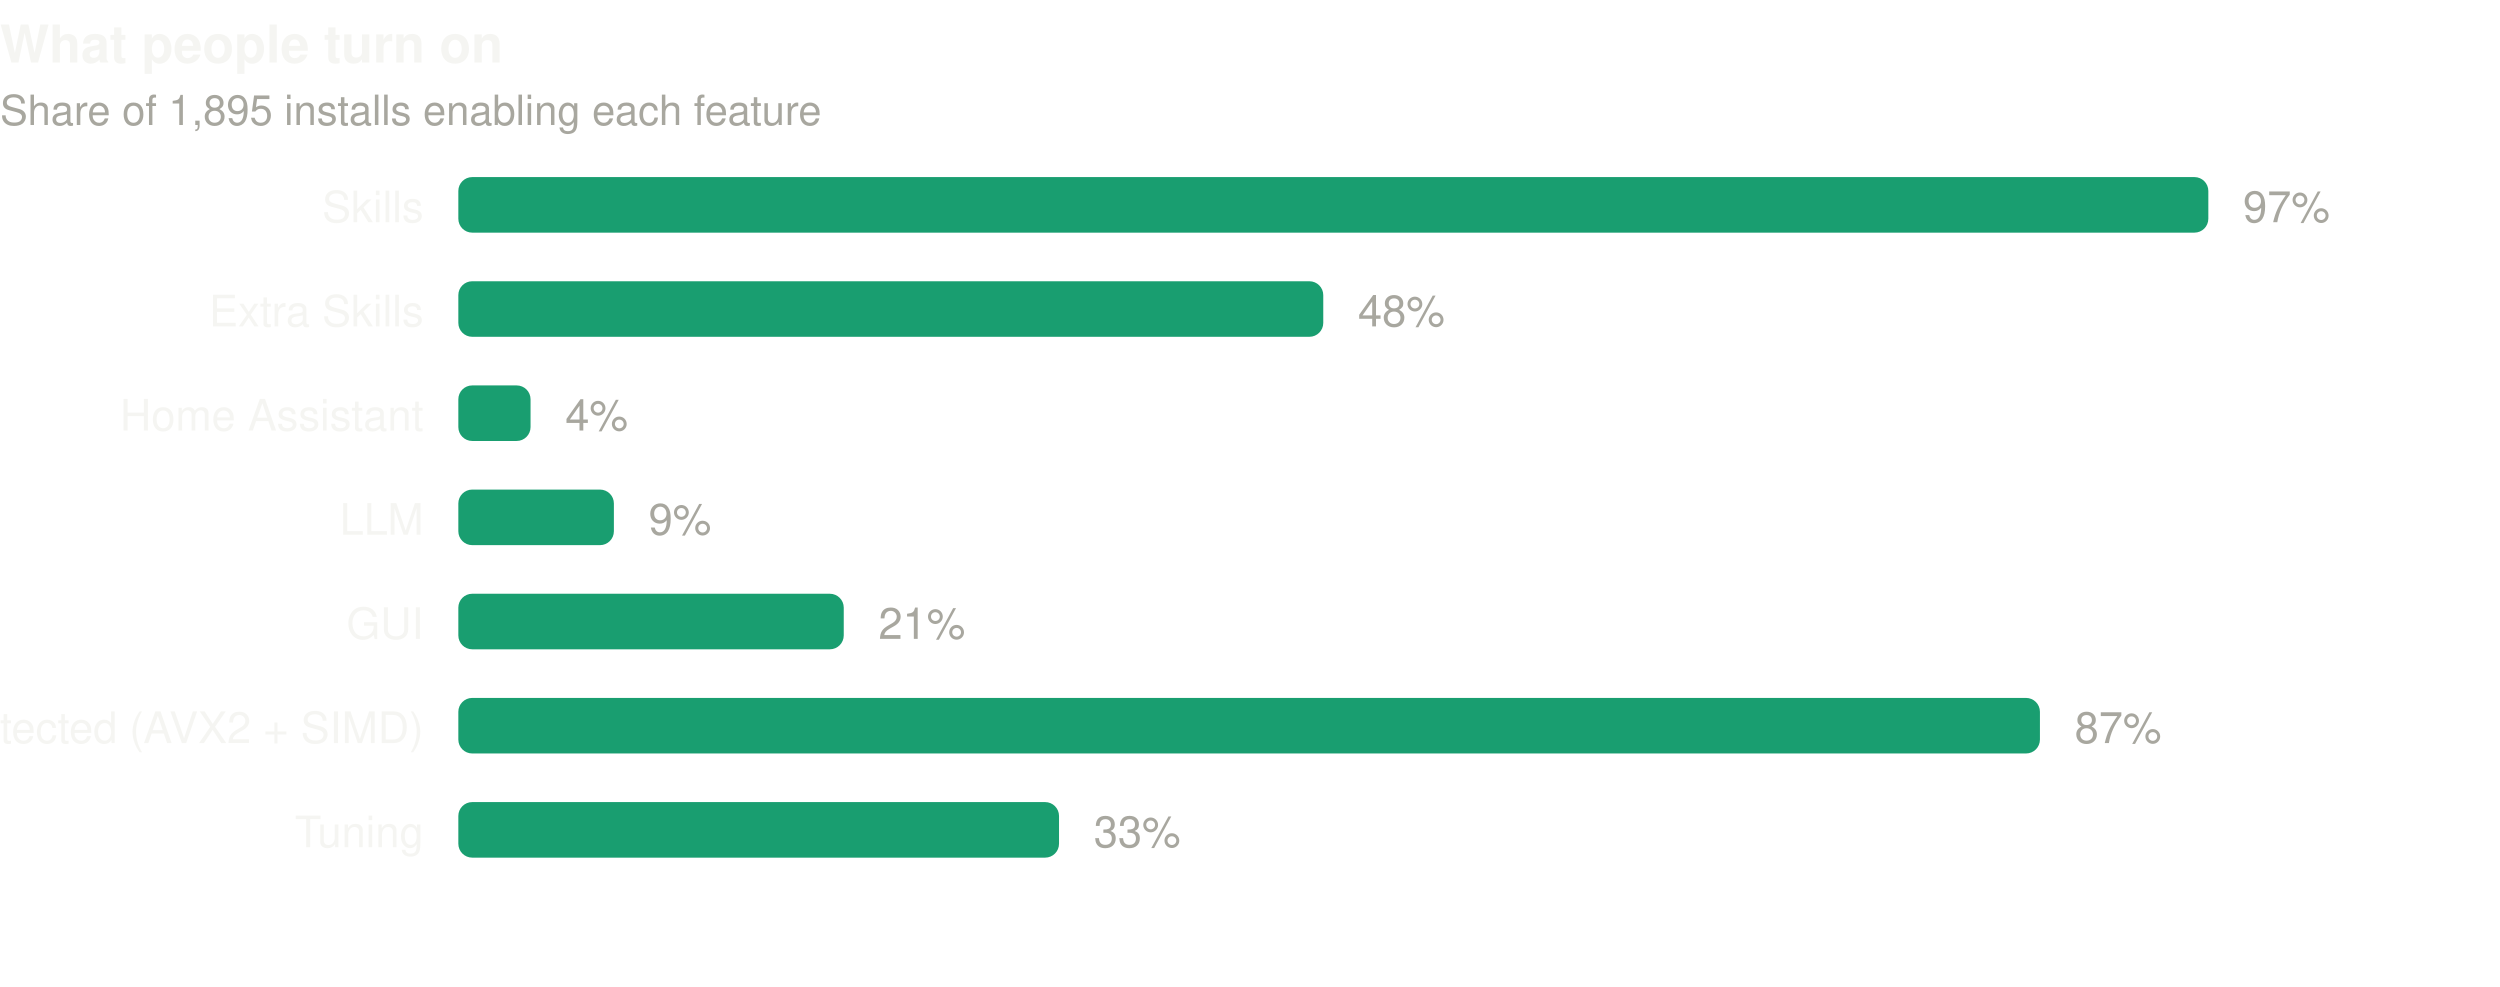
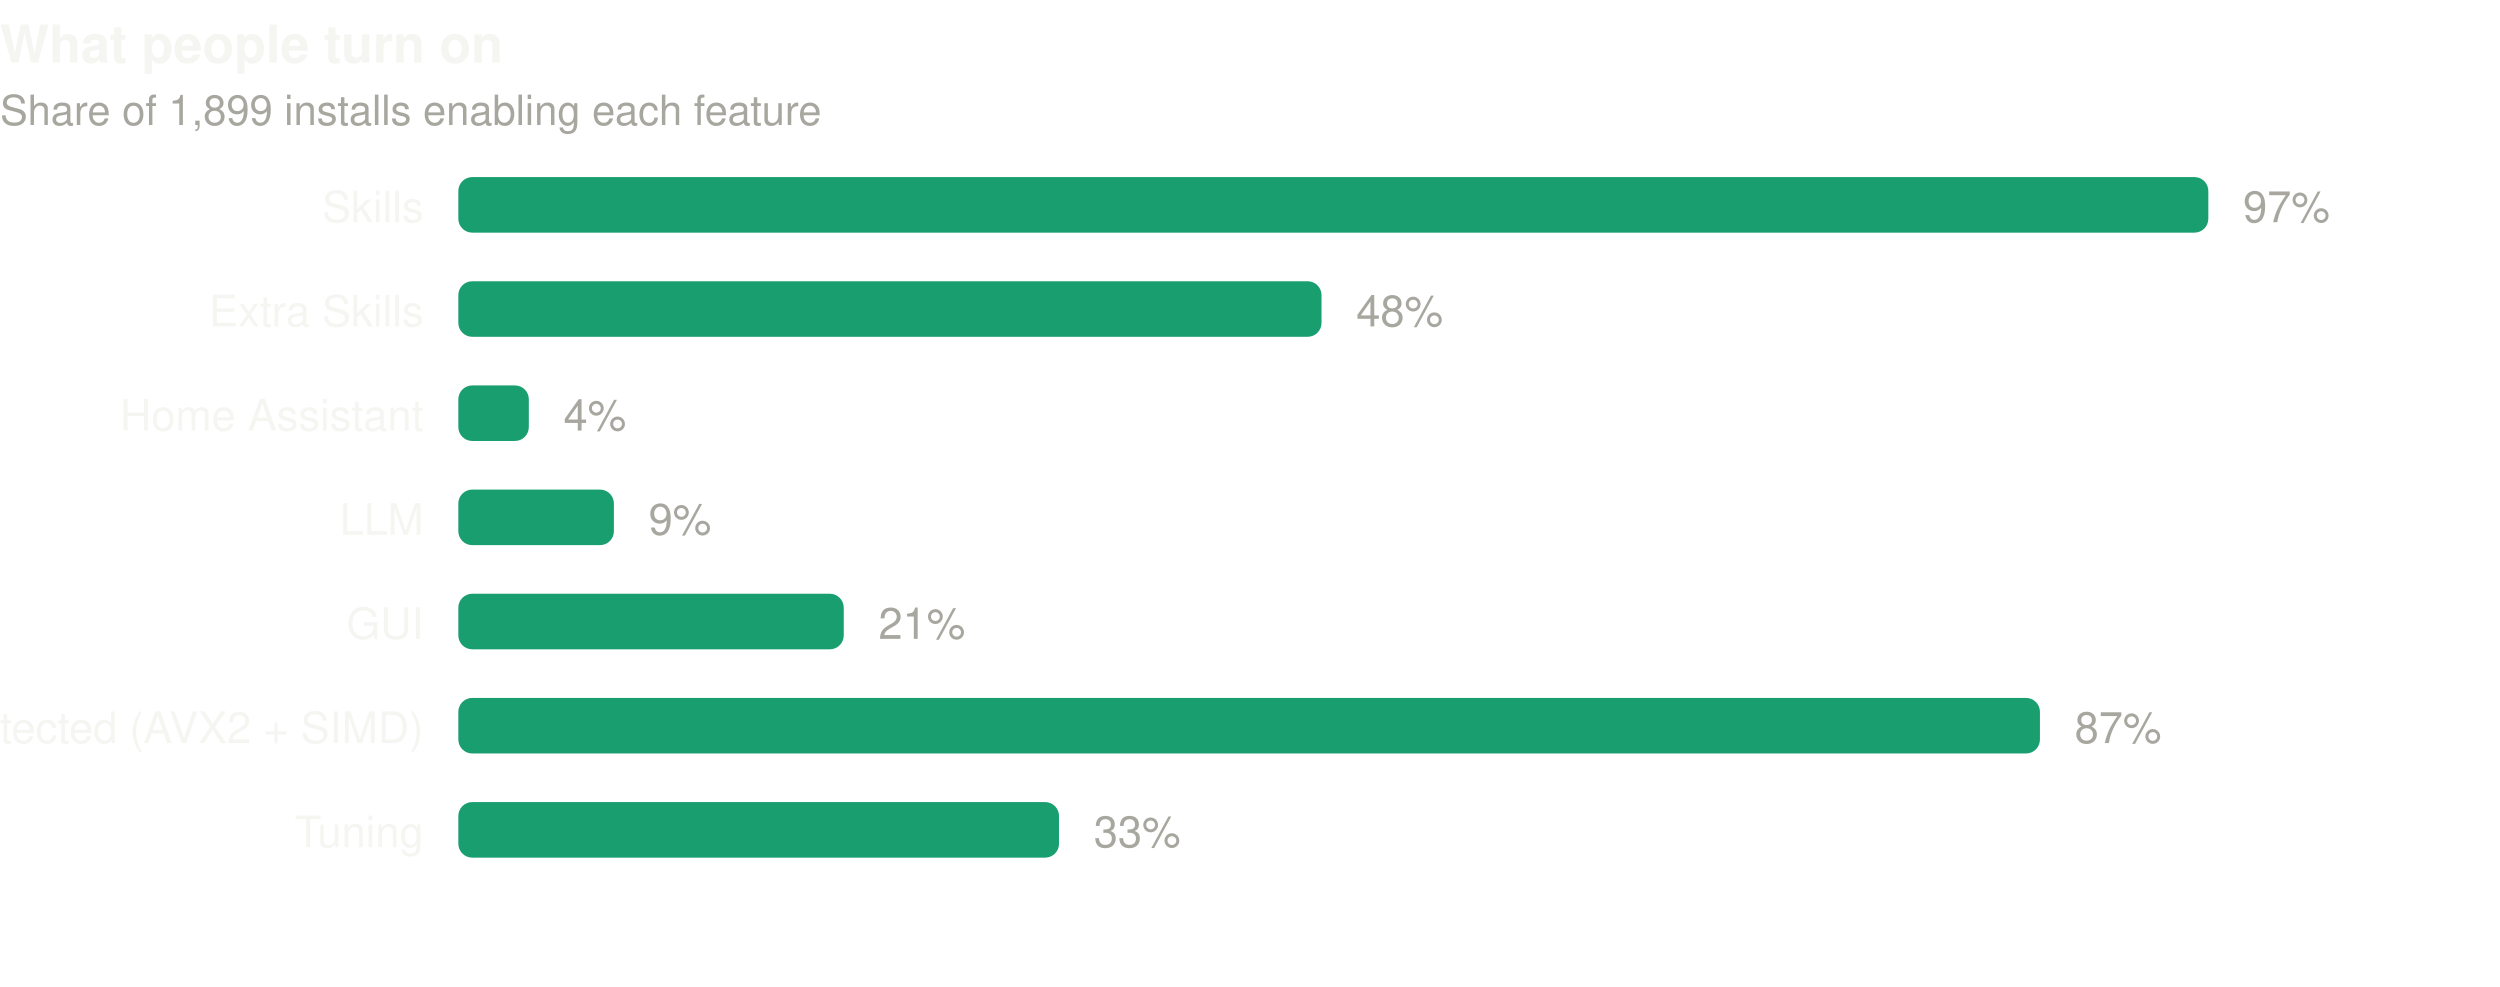
- <svg xmlns="http://www.w3.org/2000/svg" width="720" height="284" viewBox="0 0 720 284" role="img" aria-label="What people turn on. Share of 1,895 installs enabling each feature">
+ <svg xmlns="http://www.w3.org/2000/svg" width="720" height="284" viewBox="0 0 720 284" role="img" aria-label="What people turn on. Share of 1,899 installs enabling each feature">
  <text x="0" y="18" font-family="ui-sans-serif,-apple-system,BlinkMacSystemFont,'Segoe UI',Helvetica,Arial,sans-serif" font-size="15" font-weight="600" fill="#f5f5f2">What people turn on</text>
-   <text x="0" y="36" font-family="ui-sans-serif,-apple-system,BlinkMacSystemFont,'Segoe UI',Helvetica,Arial,sans-serif" font-size="12" fill="#a8a79f">Share of 1,895 installs enabling each feature</text>
+   <text x="0" y="36" font-family="ui-sans-serif,-apple-system,BlinkMacSystemFont,'Segoe UI',Helvetica,Arial,sans-serif" font-size="12" fill="#a8a79f">Share of 1,899 installs enabling each feature</text>
  <text x="122" y="64.0" text-anchor="end" font-family="ui-sans-serif,-apple-system,BlinkMacSystemFont,'Segoe UI',Helvetica,Arial,sans-serif" font-size="12.5" fill="#f5f5f2">Skills</text>
  <rect x="132" y="51.0" width="504.0" height="16" rx="4" fill="#199e70" />
  <text x="646.0" y="64.0" font-family="ui-sans-serif,-apple-system,BlinkMacSystemFont,'Segoe UI',Helvetica,Arial,sans-serif" font-size="12.5" fill="#a8a79f">97%</text>
  <text x="122" y="94.0" text-anchor="end" font-family="ui-sans-serif,-apple-system,BlinkMacSystemFont,'Segoe UI',Helvetica,Arial,sans-serif" font-size="12.5" fill="#f5f5f2">Extra Skills</text>
-   <rect x="132" y="81.0" width="249.1" height="16" rx="4" fill="#199e70" />
-   <text x="391.1" y="94.0" font-family="ui-sans-serif,-apple-system,BlinkMacSystemFont,'Segoe UI',Helvetica,Arial,sans-serif" font-size="12.5" fill="#a8a79f">48%</text>
+   <rect x="132" y="81.0" width="248.6" height="16" rx="4" fill="#199e70" />
+   <text x="390.6" y="94.0" font-family="ui-sans-serif,-apple-system,BlinkMacSystemFont,'Segoe UI',Helvetica,Arial,sans-serif" font-size="12.5" fill="#a8a79f">48%</text>
  <text x="122" y="124.0" text-anchor="end" font-family="ui-sans-serif,-apple-system,BlinkMacSystemFont,'Segoe UI',Helvetica,Arial,sans-serif" font-size="12.5" fill="#f5f5f2">Home Assistant</text>
-   <rect x="132" y="111.0" width="20.8" height="16" rx="4" fill="#199e70" />
-   <text x="162.8" y="124.0" font-family="ui-sans-serif,-apple-system,BlinkMacSystemFont,'Segoe UI',Helvetica,Arial,sans-serif" font-size="12.5" fill="#a8a79f">4%</text>
+   <rect x="132" y="111.0" width="20.3" height="16" rx="4" fill="#199e70" />
+   <text x="162.3" y="124.0" font-family="ui-sans-serif,-apple-system,BlinkMacSystemFont,'Segoe UI',Helvetica,Arial,sans-serif" font-size="12.5" fill="#a8a79f">4%</text>
  <text x="122" y="154.0" text-anchor="end" font-family="ui-sans-serif,-apple-system,BlinkMacSystemFont,'Segoe UI',Helvetica,Arial,sans-serif" font-size="12.5" fill="#f5f5f2">LLM</text>
  <rect x="132" y="141.0" width="44.8" height="16" rx="4" fill="#199e70" />
  <text x="186.8" y="154.0" font-family="ui-sans-serif,-apple-system,BlinkMacSystemFont,'Segoe UI',Helvetica,Arial,sans-serif" font-size="12.5" fill="#a8a79f">9%</text>
  <text x="122" y="184.0" text-anchor="end" font-family="ui-sans-serif,-apple-system,BlinkMacSystemFont,'Segoe UI',Helvetica,Arial,sans-serif" font-size="12.5" fill="#f5f5f2">GUI</text>
  <rect x="132" y="171.0" width="111.0" height="16" rx="4" fill="#199e70" />
  <text x="253.0" y="184.0" font-family="ui-sans-serif,-apple-system,BlinkMacSystemFont,'Segoe UI',Helvetica,Arial,sans-serif" font-size="12.5" fill="#a8a79f">21%</text>
  <text x="122" y="214.0" text-anchor="end" font-family="ui-sans-serif,-apple-system,BlinkMacSystemFont,'Segoe UI',Helvetica,Arial,sans-serif" font-size="12.5" fill="#f5f5f2">CPU capability detected (AVX2 + SIMD)</text>
  <rect x="132" y="201.0" width="455.5" height="16" rx="4" fill="#199e70" />
  <text x="597.5" y="214.0" font-family="ui-sans-serif,-apple-system,BlinkMacSystemFont,'Segoe UI',Helvetica,Arial,sans-serif" font-size="12.5" fill="#a8a79f">87%</text>
  <text x="122" y="244.0" text-anchor="end" font-family="ui-sans-serif,-apple-system,BlinkMacSystemFont,'Segoe UI',Helvetica,Arial,sans-serif" font-size="12.5" fill="#f5f5f2">Tuning</text>
  <rect x="132" y="231.0" width="173.0" height="16" rx="4" fill="#199e70" />
  <text x="315.0" y="244.0" font-family="ui-sans-serif,-apple-system,BlinkMacSystemFont,'Segoe UI',Helvetica,Arial,sans-serif" font-size="12.5" fill="#a8a79f">33%</text>
</svg>
